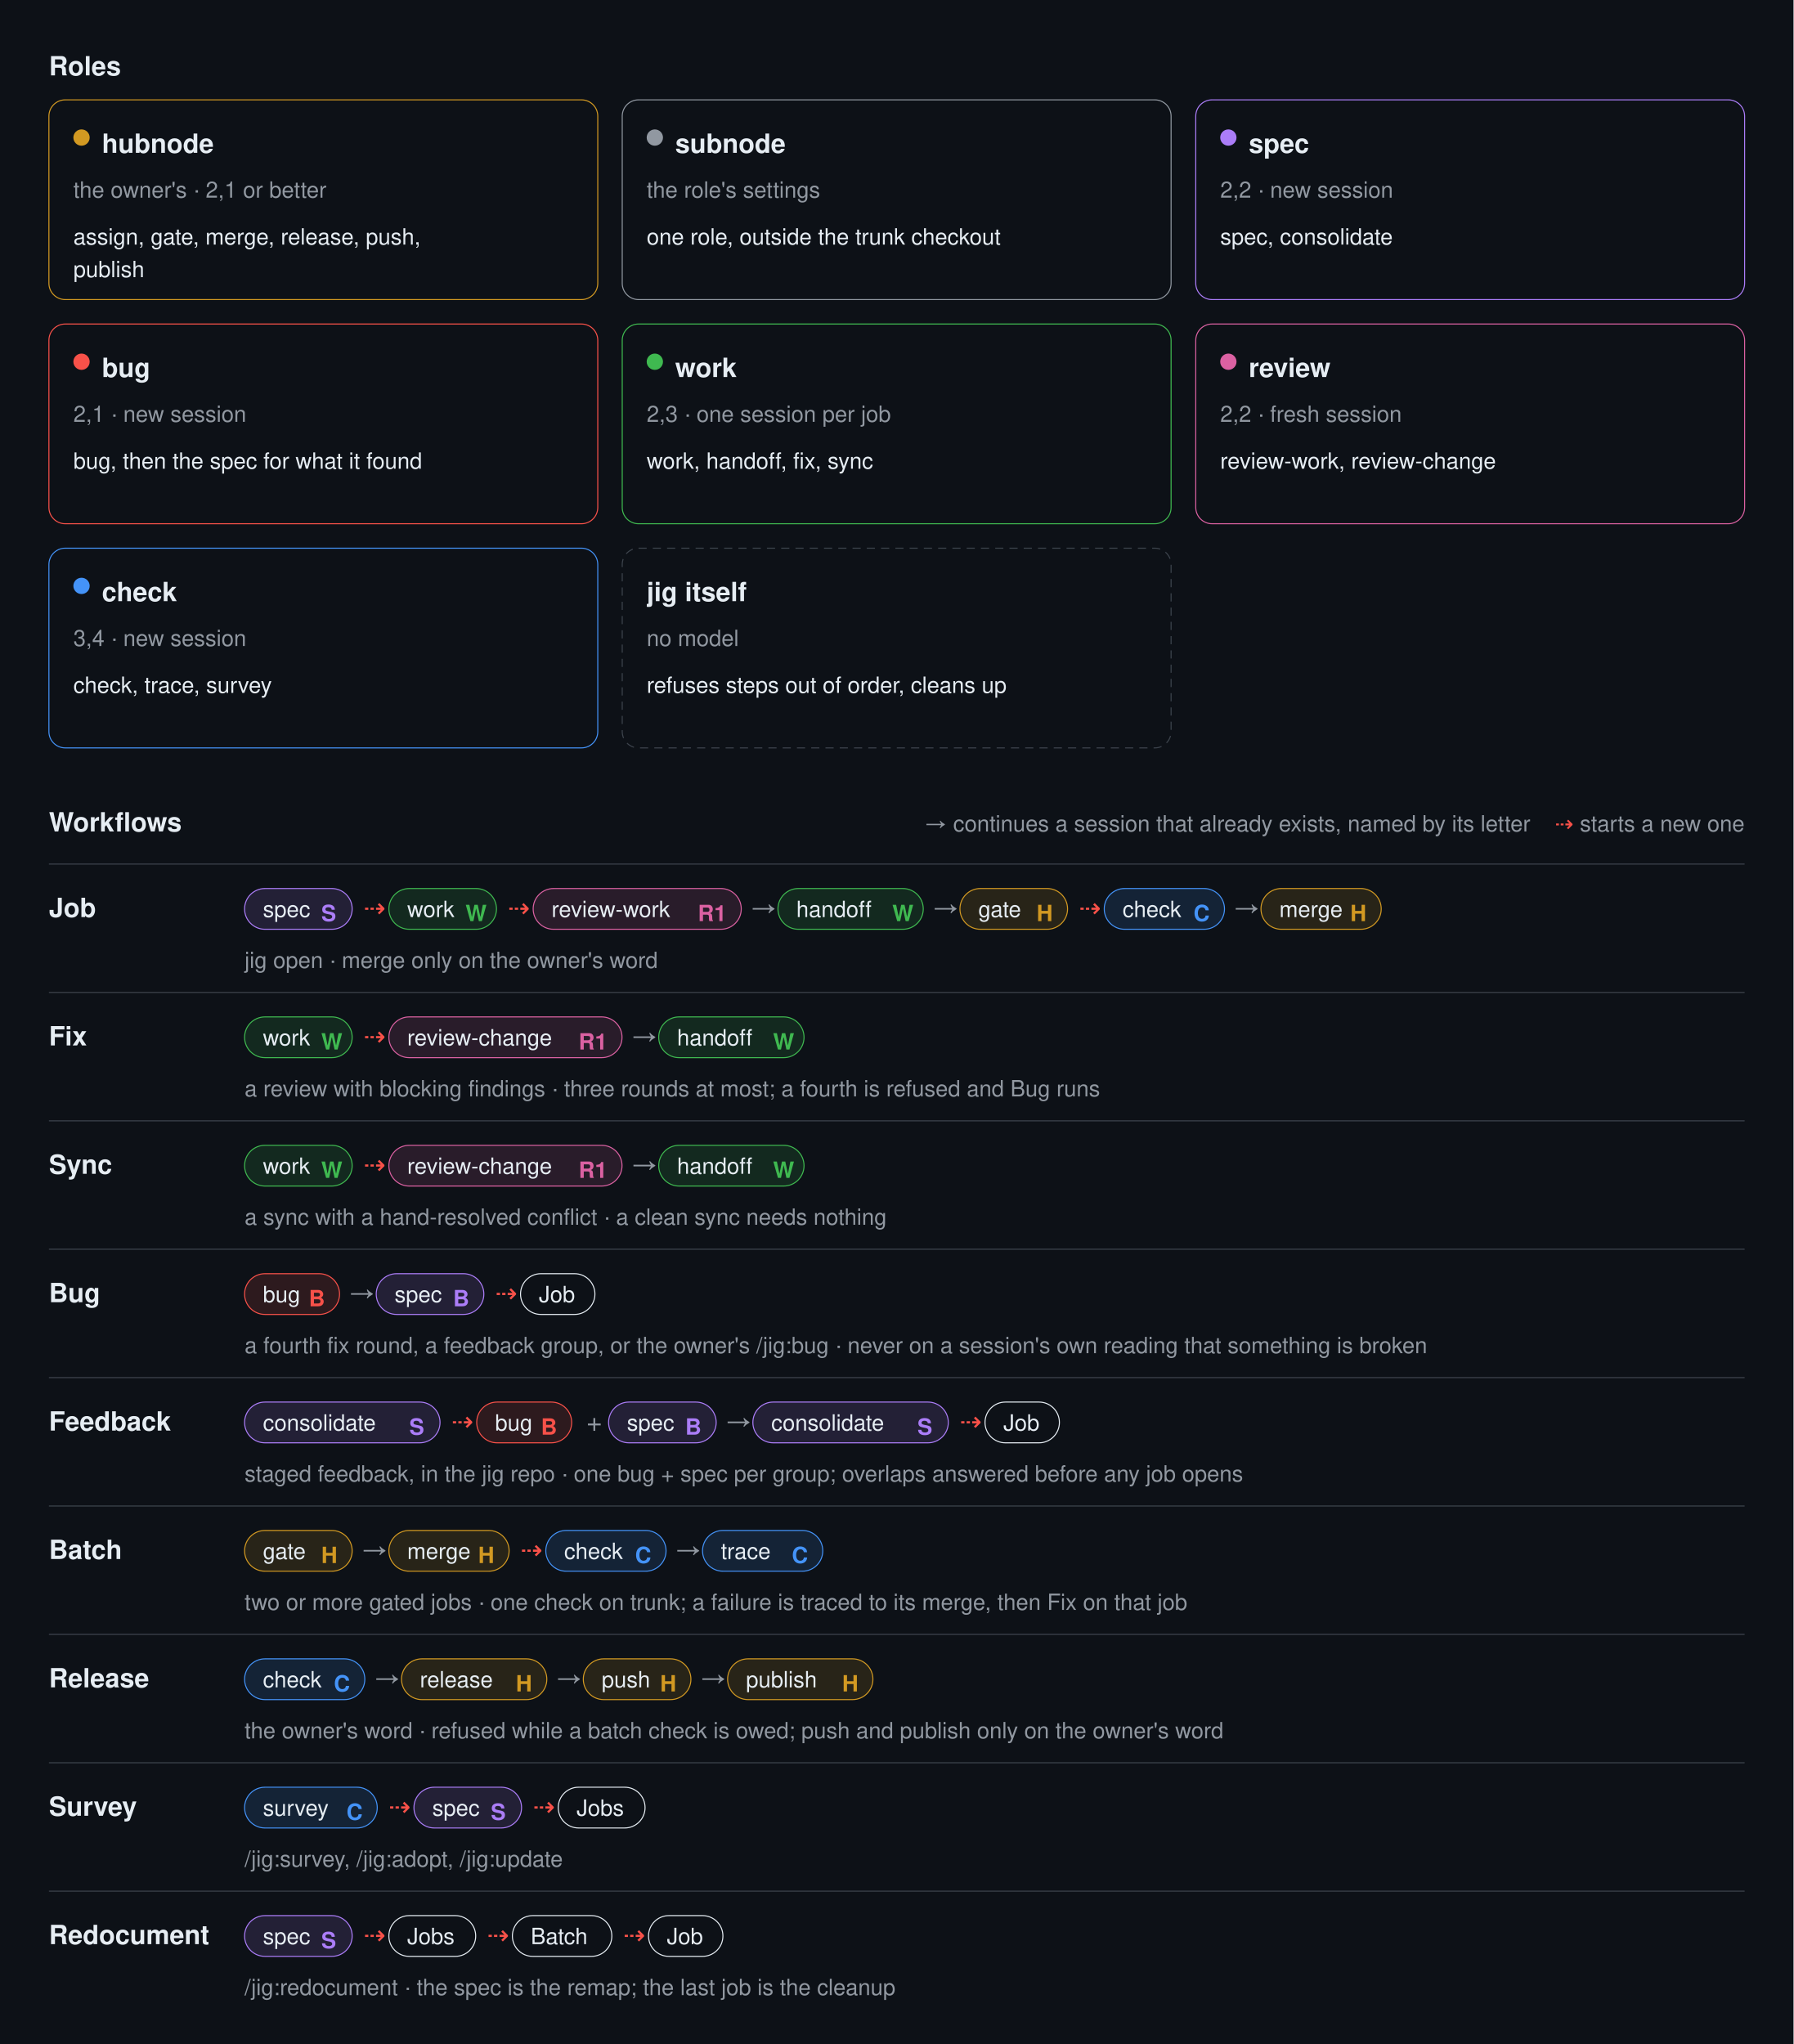
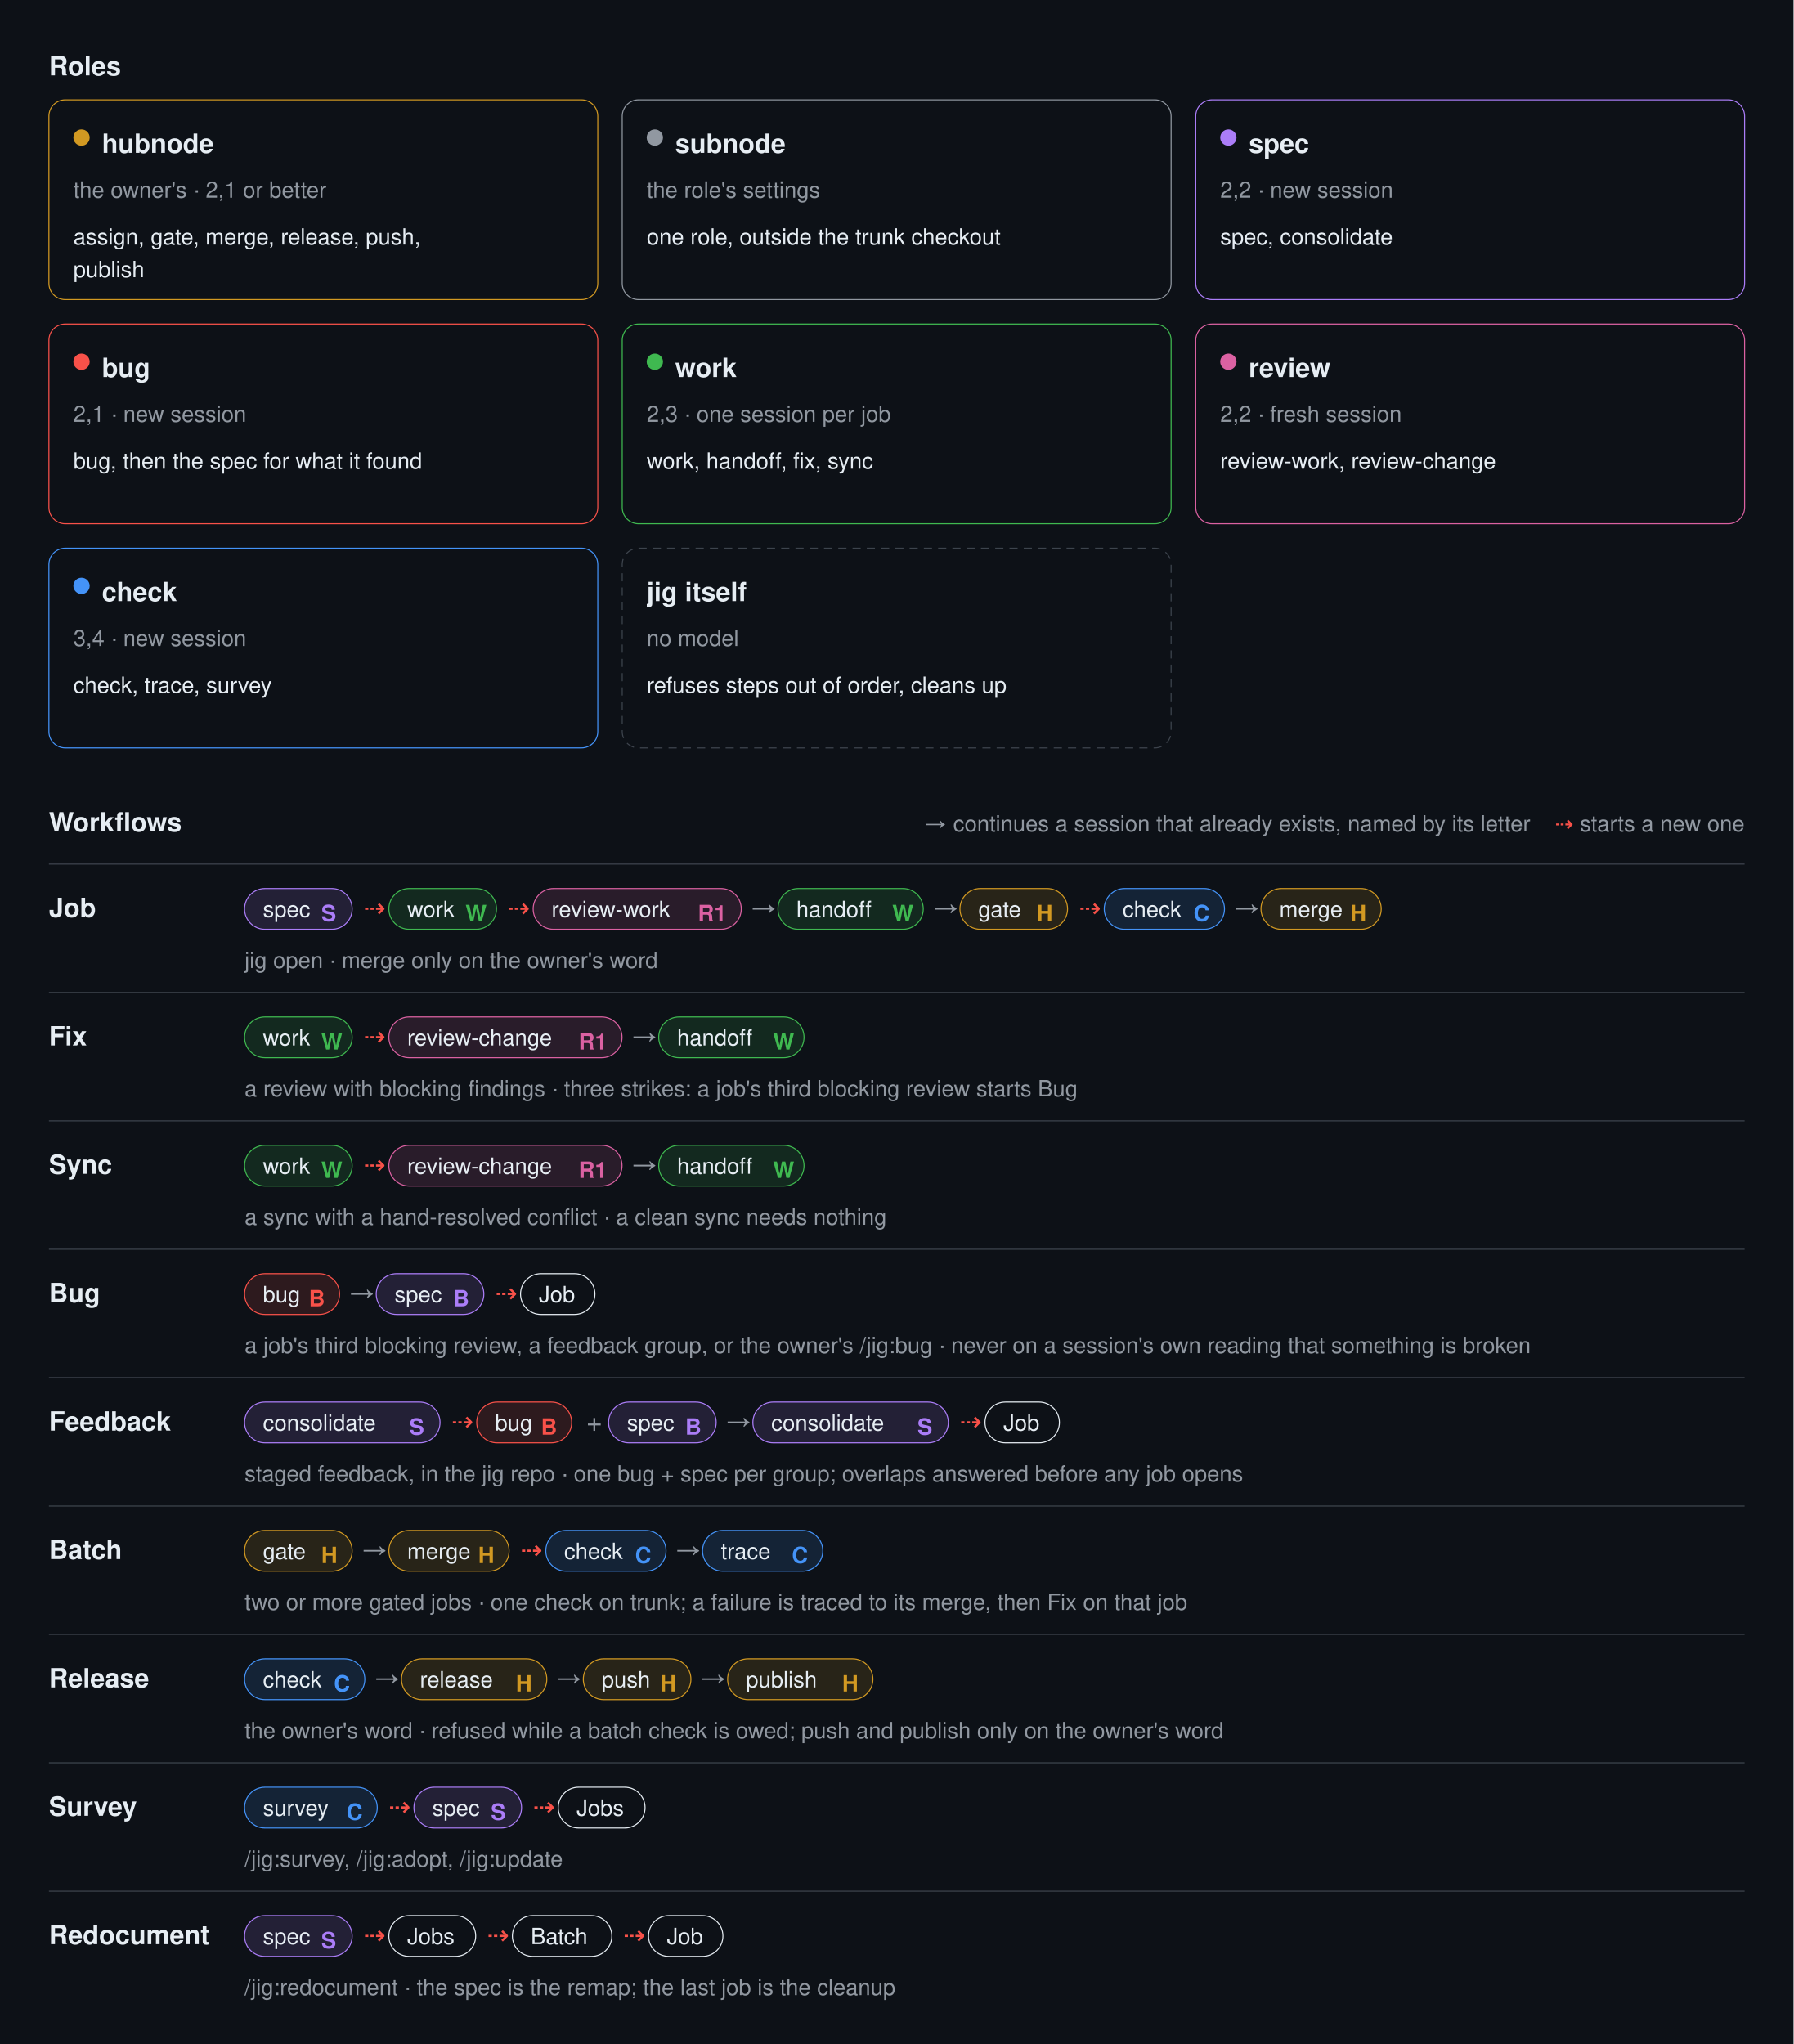
<svg xmlns="http://www.w3.org/2000/svg" width="880" height="1003" viewBox="0 0 880 1003" font-family="-apple-system, BlinkMacSystemFont, 'Segoe UI', Helvetica, Arial, sans-serif" role="img">
  <rect width="880" height="1003" fill="#0d1117" />
  <text x="24.0" y="37.0" font-size="13" font-weight="600" fill="#e6edf3" text-anchor="start">Roles</text>
  <rect x="24.0" y="49.0" width="269.3" height="98.0" rx="8" fill="none" stroke="#d29922" stroke-width="0.5" />
  <circle cx="40.0" cy="67.5" r="4" fill="#d29922" />
  <text x="50.0" y="75.0" font-size="13" font-weight="600" fill="#e6edf3" text-anchor="start">hubnode</text>
  <text x="36.0" y="97.0" font-size="11" font-weight="400" fill="#9198a1" text-anchor="start">the owner's · 2,1 or better</text>
  <text x="36.0" y="120.0" font-size="11" font-weight="400" fill="#e6edf3" text-anchor="start">assign, gate, merge, release, push,</text>
  <text x="36.0" y="136.0" font-size="11" font-weight="400" fill="#e6edf3" text-anchor="start">publish</text>
  <rect x="305.3" y="49.0" width="269.3" height="98.0" rx="8" fill="none" stroke="#9198a1" stroke-width="0.5" />
  <circle cx="321.3" cy="67.5" r="4" fill="#9198a1" />
  <text x="331.3" y="75.0" font-size="13" font-weight="600" fill="#e6edf3" text-anchor="start">subnode</text>
  <text x="317.3" y="97.0" font-size="11" font-weight="400" fill="#9198a1" text-anchor="start">the role's settings</text>
  <text x="317.3" y="120.0" font-size="11" font-weight="400" fill="#e6edf3" text-anchor="start">one role, outside the trunk checkout</text>
  <rect x="586.7" y="49.0" width="269.3" height="98.0" rx="8" fill="none" stroke="#ab7df8" stroke-width="0.5" />
  <circle cx="602.7" cy="67.5" r="4" fill="#ab7df8" />
  <text x="612.7" y="75.0" font-size="13" font-weight="600" fill="#e6edf3" text-anchor="start">spec</text>
  <text x="598.7" y="97.0" font-size="11" font-weight="400" fill="#9198a1" text-anchor="start">2,2 · new session</text>
  <text x="598.7" y="120.0" font-size="11" font-weight="400" fill="#e6edf3" text-anchor="start">spec, consolidate</text>
  <rect x="24.0" y="159.0" width="269.3" height="98.0" rx="8" fill="none" stroke="#f85149" stroke-width="0.5" />
  <circle cx="40.0" cy="177.5" r="4" fill="#f85149" />
  <text x="50.0" y="185.0" font-size="13" font-weight="600" fill="#e6edf3" text-anchor="start">bug</text>
  <text x="36.0" y="207.0" font-size="11" font-weight="400" fill="#9198a1" text-anchor="start">2,1 · new session</text>
  <text x="36.0" y="230.0" font-size="11" font-weight="400" fill="#e6edf3" text-anchor="start">bug, then the spec for what it found</text>
  <rect x="305.3" y="159.0" width="269.3" height="98.0" rx="8" fill="none" stroke="#3fb950" stroke-width="0.5" />
  <circle cx="321.3" cy="177.5" r="4" fill="#3fb950" />
  <text x="331.3" y="185.0" font-size="13" font-weight="600" fill="#e6edf3" text-anchor="start">work</text>
  <text x="317.3" y="207.0" font-size="11" font-weight="400" fill="#9198a1" text-anchor="start">2,3 · one session per job</text>
  <text x="317.3" y="230.0" font-size="11" font-weight="400" fill="#e6edf3" text-anchor="start">work, handoff, fix, sync</text>
  <rect x="586.7" y="159.0" width="269.3" height="98.0" rx="8" fill="none" stroke="#db61a2" stroke-width="0.5" />
  <circle cx="602.7" cy="177.5" r="4" fill="#db61a2" />
  <text x="612.7" y="185.0" font-size="13" font-weight="600" fill="#e6edf3" text-anchor="start">review</text>
  <text x="598.7" y="207.0" font-size="11" font-weight="400" fill="#9198a1" text-anchor="start">2,2 · fresh session</text>
  <text x="598.7" y="230.0" font-size="11" font-weight="400" fill="#e6edf3" text-anchor="start">review-work, review-change</text>
  <rect x="24.0" y="269.0" width="269.3" height="98.0" rx="8" fill="none" stroke="#4493f8" stroke-width="0.5" />
  <circle cx="40.0" cy="287.5" r="4" fill="#4493f8" />
  <text x="50.0" y="295.0" font-size="13" font-weight="600" fill="#e6edf3" text-anchor="start">check</text>
  <text x="36.0" y="317.0" font-size="11" font-weight="400" fill="#9198a1" text-anchor="start">3,4 · new session</text>
  <text x="36.0" y="340.0" font-size="11" font-weight="400" fill="#e6edf3" text-anchor="start">check, trace, survey</text>
  <rect x="305.3" y="269.0" width="269.3" height="98.0" rx="8" fill="none" stroke="#3d444d" stroke-width="0.5" stroke-dasharray="4 3" />
  <text x="317.3" y="295.0" font-size="13" font-weight="600" fill="#e6edf3" text-anchor="start">jig itself</text>
  <text x="317.3" y="317.0" font-size="11" font-weight="400" fill="#9198a1" text-anchor="start">no model</text>
  <text x="317.3" y="340.0" font-size="11" font-weight="400" fill="#e6edf3" text-anchor="start">refuses steps out of order, cleans up</text>
  <text x="24.0" y="408.0" font-size="13" font-weight="600" fill="#e6edf3" text-anchor="start">Workflows</text>
  <text x="856" y="408.0" font-size="11" fill="#9198a1" text-anchor="end">→ continues a session that already exists, named by its letter<tspan fill="#f85149" dx="12">⇢</tspan> starts a new one</text>
  <line x1="24" y1="424.0" x2="856" y2="424.0" stroke="#3d444d" stroke-width="0.5" />
  <text x="24.0" y="450.0" font-size="13" font-weight="600" fill="#e6edf3" text-anchor="start">Job</text>
  <rect x="120.0" y="436.0" width="52.8" height="20" rx="10" fill="#ab7df8" fill-opacity="0.14" stroke="#ab7df8" stroke-width="0.5" />
  <text x="129.0" y="450.0" font-size="11" font-weight="400" fill="#e6edf3" text-anchor="start">spec</text>
  <text x="157.6" y="452.0" font-size="11" font-weight="600" fill="#ab7df8" text-anchor="start">S</text>
  <text x="183.8" y="450.0" font-size="13" font-weight="400" fill="#f85149" text-anchor="middle">⇢</text>
  <rect x="190.8" y="436.0" width="52.8" height="20" rx="10" fill="#3fb950" fill-opacity="0.14" stroke="#3fb950" stroke-width="0.5" />
  <text x="199.8" y="450.0" font-size="11" font-weight="400" fill="#e6edf3" text-anchor="start">work</text>
  <text x="228.4" y="452.0" font-size="11" font-weight="600" fill="#3fb950" text-anchor="start">W</text>
  <text x="254.6" y="450.0" font-size="13" font-weight="400" fill="#f85149" text-anchor="middle">⇢</text>
  <rect x="261.6" y="436.0" width="102.1" height="20" rx="10" fill="#db61a2" fill-opacity="0.14" stroke="#db61a2" stroke-width="0.5" />
  <text x="270.6" y="450.0" font-size="11" font-weight="400" fill="#e6edf3" text-anchor="start">review-work</text>
  <text x="342.4" y="452.0" font-size="11" font-weight="600" fill="#db61a2" text-anchor="start">R1</text>
  <text x="374.7" y="450.0" font-size="13" font-weight="400" fill="#9198a1" text-anchor="middle">→</text>
  <rect x="381.7" y="436.0" width="71.3" height="20" rx="10" fill="#3fb950" fill-opacity="0.14" stroke="#3fb950" stroke-width="0.5" />
  <text x="390.7" y="450.0" font-size="11" font-weight="400" fill="#e6edf3" text-anchor="start">handoff</text>
  <text x="437.8" y="452.0" font-size="11" font-weight="600" fill="#3fb950" text-anchor="start">W</text>
  <text x="464.0" y="450.0" font-size="13" font-weight="400" fill="#9198a1" text-anchor="middle">→</text>
  <rect x="471.0" y="436.0" width="52.8" height="20" rx="10" fill="#d29922" fill-opacity="0.14" stroke="#d29922" stroke-width="0.5" />
  <text x="480.0" y="450.0" font-size="11" font-weight="400" fill="#e6edf3" text-anchor="start">gate</text>
  <text x="508.6" y="452.0" font-size="11" font-weight="600" fill="#d29922" text-anchor="start">H</text>
  <text x="534.8" y="450.0" font-size="13" font-weight="400" fill="#f85149" text-anchor="middle">⇢</text>
  <rect x="541.8" y="436.0" width="59.0" height="20" rx="10" fill="#4493f8" fill-opacity="0.14" stroke="#4493f8" stroke-width="0.5" />
  <text x="550.8" y="450.0" font-size="11" font-weight="400" fill="#e6edf3" text-anchor="start">check</text>
  <text x="585.6" y="452.0" font-size="11" font-weight="600" fill="#4493f8" text-anchor="start">C</text>
  <text x="611.7" y="450.0" font-size="13" font-weight="400" fill="#9198a1" text-anchor="middle">→</text>
  <rect x="618.7" y="436.0" width="59.0" height="20" rx="10" fill="#d29922" fill-opacity="0.14" stroke="#d29922" stroke-width="0.5" />
  <text x="627.7" y="450.0" font-size="11" font-weight="400" fill="#e6edf3" text-anchor="start">merge</text>
  <text x="662.5" y="452.0" font-size="11" font-weight="600" fill="#d29922" text-anchor="start">H</text>
  <text x="120.0" y="475.0" font-size="11" font-weight="400" fill="#9198a1" text-anchor="start">jig open · merge only on the owner's word</text>
  <line x1="24" y1="487.0" x2="856" y2="487.0" stroke="#3d444d" stroke-width="0.5" />
  <text x="24.0" y="513.0" font-size="13" font-weight="600" fill="#e6edf3" text-anchor="start">Fix</text>
  <rect x="120.0" y="499.0" width="52.8" height="20" rx="10" fill="#3fb950" fill-opacity="0.14" stroke="#3fb950" stroke-width="0.5" />
  <text x="129.0" y="513.0" font-size="11" font-weight="400" fill="#e6edf3" text-anchor="start">work</text>
  <text x="157.6" y="515.0" font-size="11" font-weight="600" fill="#3fb950" text-anchor="start">W</text>
  <text x="183.8" y="513.0" font-size="13" font-weight="400" fill="#f85149" text-anchor="middle">⇢</text>
  <rect x="190.8" y="499.0" width="114.4" height="20" rx="10" fill="#db61a2" fill-opacity="0.14" stroke="#db61a2" stroke-width="0.5" />
  <text x="199.8" y="513.0" font-size="11" font-weight="400" fill="#e6edf3" text-anchor="start">review-change</text>
  <text x="283.9" y="515.0" font-size="11" font-weight="600" fill="#db61a2" text-anchor="start">R1</text>
  <text x="316.2" y="513.0" font-size="13" font-weight="400" fill="#9198a1" text-anchor="middle">→</text>
  <rect x="323.2" y="499.0" width="71.3" height="20" rx="10" fill="#3fb950" fill-opacity="0.14" stroke="#3fb950" stroke-width="0.5" />
  <text x="332.2" y="513.0" font-size="11" font-weight="400" fill="#e6edf3" text-anchor="start">handoff</text>
  <text x="379.3" y="515.0" font-size="11" font-weight="600" fill="#3fb950" text-anchor="start">W</text>
-   <text x="120.0" y="538.0" font-size="11" font-weight="400" fill="#9198a1" text-anchor="start">a review with blocking findings · three rounds at most; a fourth is refused and Bug runs</text>
+   <text x="120.0" y="538.0" font-size="11" font-weight="400" fill="#9198a1" text-anchor="start">a review with blocking findings · three strikes: a job's third blocking review starts Bug</text>
  <line x1="24" y1="550.0" x2="856" y2="550.0" stroke="#3d444d" stroke-width="0.5" />
  <text x="24.0" y="576.0" font-size="13" font-weight="600" fill="#e6edf3" text-anchor="start">Sync</text>
  <rect x="120.0" y="562.0" width="52.8" height="20" rx="10" fill="#3fb950" fill-opacity="0.14" stroke="#3fb950" stroke-width="0.5" />
  <text x="129.0" y="576.0" font-size="11" font-weight="400" fill="#e6edf3" text-anchor="start">work</text>
  <text x="157.6" y="578.0" font-size="11" font-weight="600" fill="#3fb950" text-anchor="start">W</text>
  <text x="183.8" y="576.0" font-size="13" font-weight="400" fill="#f85149" text-anchor="middle">⇢</text>
  <rect x="190.8" y="562.0" width="114.4" height="20" rx="10" fill="#db61a2" fill-opacity="0.14" stroke="#db61a2" stroke-width="0.5" />
  <text x="199.8" y="576.0" font-size="11" font-weight="400" fill="#e6edf3" text-anchor="start">review-change</text>
  <text x="283.9" y="578.0" font-size="11" font-weight="600" fill="#db61a2" text-anchor="start">R1</text>
  <text x="316.2" y="576.0" font-size="13" font-weight="400" fill="#9198a1" text-anchor="middle">→</text>
  <rect x="323.2" y="562.0" width="71.3" height="20" rx="10" fill="#3fb950" fill-opacity="0.14" stroke="#3fb950" stroke-width="0.5" />
  <text x="332.2" y="576.0" font-size="11" font-weight="400" fill="#e6edf3" text-anchor="start">handoff</text>
  <text x="379.3" y="578.0" font-size="11" font-weight="600" fill="#3fb950" text-anchor="start">W</text>
  <text x="120.0" y="601.0" font-size="11" font-weight="400" fill="#9198a1" text-anchor="start">a sync with a hand-resolved conflict · a clean sync needs nothing</text>
  <line x1="24" y1="613.0" x2="856" y2="613.0" stroke="#3d444d" stroke-width="0.5" />
  <text x="24.0" y="639.0" font-size="13" font-weight="600" fill="#e6edf3" text-anchor="start">Bug</text>
  <rect x="120.0" y="625.0" width="46.6" height="20" rx="10" fill="#f85149" fill-opacity="0.14" stroke="#f85149" stroke-width="0.5" />
  <text x="129.0" y="639.0" font-size="11" font-weight="400" fill="#e6edf3" text-anchor="start">bug</text>
  <text x="151.5" y="641.0" font-size="11" font-weight="600" fill="#f85149" text-anchor="start">B</text>
  <text x="177.6" y="639.0" font-size="13" font-weight="400" fill="#9198a1" text-anchor="middle">→</text>
  <rect x="184.6" y="625.0" width="52.8" height="20" rx="10" fill="#ab7df8" fill-opacity="0.14" stroke="#ab7df8" stroke-width="0.5" />
  <text x="193.6" y="639.0" font-size="11" font-weight="400" fill="#e6edf3" text-anchor="start">spec</text>
  <text x="222.3" y="641.0" font-size="11" font-weight="600" fill="#ab7df8" text-anchor="start">B</text>
  <text x="248.4" y="639.0" font-size="13" font-weight="400" fill="#f85149" text-anchor="middle">⇢</text>
  <rect x="255.4" y="625.0" width="36.5" height="20" rx="10" fill="none" stroke="#e6edf3" stroke-width="0.5" />
  <text x="264.4" y="639.0" font-size="11" font-weight="400" fill="#e6edf3" text-anchor="start">Job</text>
-   <text x="120.0" y="664.0" font-size="11" font-weight="400" fill="#9198a1" text-anchor="start">a fourth fix round, a feedback group, or the owner's /jig:bug · never on a session's own reading that something is broken</text>
+   <text x="120.0" y="664.0" font-size="11" font-weight="400" fill="#9198a1" text-anchor="start">a job's third blocking review, a feedback group, or the owner's /jig:bug · never on a session's own reading that something is broken</text>
  <line x1="24" y1="676.0" x2="856" y2="676.0" stroke="#3d444d" stroke-width="0.5" />
  <text x="24.0" y="702.0" font-size="13" font-weight="600" fill="#e6edf3" text-anchor="start">Feedback</text>
  <rect x="120.0" y="688.0" width="95.9" height="20" rx="10" fill="#ab7df8" fill-opacity="0.14" stroke="#ab7df8" stroke-width="0.5" />
  <text x="129.0" y="702.0" font-size="11" font-weight="400" fill="#e6edf3" text-anchor="start">consolidate</text>
  <text x="200.8" y="704.0" font-size="11" font-weight="600" fill="#ab7df8" text-anchor="start">S</text>
  <text x="226.9" y="702.0" font-size="13" font-weight="400" fill="#f85149" text-anchor="middle">⇢</text>
  <rect x="233.9" y="688.0" width="46.6" height="20" rx="10" fill="#f85149" fill-opacity="0.14" stroke="#f85149" stroke-width="0.5" />
  <text x="242.9" y="702.0" font-size="11" font-weight="400" fill="#e6edf3" text-anchor="start">bug</text>
  <text x="265.4" y="704.0" font-size="11" font-weight="600" fill="#f85149" text-anchor="start">B</text>
  <text x="291.6" y="702.0" font-size="13" font-weight="400" fill="#9198a1" text-anchor="middle">+</text>
  <rect x="298.6" y="688.0" width="52.8" height="20" rx="10" fill="#ab7df8" fill-opacity="0.14" stroke="#ab7df8" stroke-width="0.5" />
  <text x="307.6" y="702.0" font-size="11" font-weight="400" fill="#e6edf3" text-anchor="start">spec</text>
  <text x="336.2" y="704.0" font-size="11" font-weight="600" fill="#ab7df8" text-anchor="start">B</text>
  <text x="362.4" y="702.0" font-size="13" font-weight="400" fill="#9198a1" text-anchor="middle">→</text>
  <rect x="369.4" y="688.0" width="95.9" height="20" rx="10" fill="#ab7df8" fill-opacity="0.14" stroke="#ab7df8" stroke-width="0.5" />
  <text x="378.4" y="702.0" font-size="11" font-weight="400" fill="#e6edf3" text-anchor="start">consolidate</text>
  <text x="450.1" y="704.0" font-size="11" font-weight="600" fill="#ab7df8" text-anchor="start">S</text>
  <text x="476.3" y="702.0" font-size="13" font-weight="400" fill="#f85149" text-anchor="middle">⇢</text>
  <rect x="483.3" y="688.0" width="36.5" height="20" rx="10" fill="none" stroke="#e6edf3" stroke-width="0.5" />
  <text x="492.3" y="702.0" font-size="11" font-weight="400" fill="#e6edf3" text-anchor="start">Job</text>
  <text x="120.0" y="727.0" font-size="11" font-weight="400" fill="#9198a1" text-anchor="start">staged feedback, in the jig repo · one bug + spec per group; overlaps answered before any job opens</text>
  <line x1="24" y1="739.0" x2="856" y2="739.0" stroke="#3d444d" stroke-width="0.5" />
  <text x="24.0" y="765.0" font-size="13" font-weight="600" fill="#e6edf3" text-anchor="start">Batch</text>
  <rect x="120.0" y="751.0" width="52.8" height="20" rx="10" fill="#d29922" fill-opacity="0.14" stroke="#d29922" stroke-width="0.5" />
  <text x="129.0" y="765.0" font-size="11" font-weight="400" fill="#e6edf3" text-anchor="start">gate</text>
  <text x="157.6" y="767.0" font-size="11" font-weight="600" fill="#d29922" text-anchor="start">H</text>
  <text x="183.8" y="765.0" font-size="13" font-weight="400" fill="#9198a1" text-anchor="middle">→</text>
  <rect x="190.8" y="751.0" width="59.0" height="20" rx="10" fill="#d29922" fill-opacity="0.14" stroke="#d29922" stroke-width="0.5" />
  <text x="199.8" y="765.0" font-size="11" font-weight="400" fill="#e6edf3" text-anchor="start">merge</text>
  <text x="234.6" y="767.0" font-size="11" font-weight="600" fill="#d29922" text-anchor="start">H</text>
  <text x="260.8" y="765.0" font-size="13" font-weight="400" fill="#f85149" text-anchor="middle">⇢</text>
  <rect x="267.8" y="751.0" width="59.0" height="20" rx="10" fill="#4493f8" fill-opacity="0.14" stroke="#4493f8" stroke-width="0.5" />
  <text x="276.8" y="765.0" font-size="11" font-weight="400" fill="#e6edf3" text-anchor="start">check</text>
  <text x="311.6" y="767.0" font-size="11" font-weight="600" fill="#4493f8" text-anchor="start">C</text>
  <text x="337.7" y="765.0" font-size="13" font-weight="400" fill="#9198a1" text-anchor="middle">→</text>
  <rect x="344.7" y="751.0" width="59.0" height="20" rx="10" fill="#4493f8" fill-opacity="0.14" stroke="#4493f8" stroke-width="0.5" />
  <text x="353.7" y="765.0" font-size="11" font-weight="400" fill="#e6edf3" text-anchor="start">trace</text>
  <text x="388.5" y="767.0" font-size="11" font-weight="600" fill="#4493f8" text-anchor="start">C</text>
  <text x="120.0" y="790.0" font-size="11" font-weight="400" fill="#9198a1" text-anchor="start">two or more gated jobs · one check on trunk; a failure is traced to its merge, then Fix on that job</text>
  <line x1="24" y1="802.0" x2="856" y2="802.0" stroke="#3d444d" stroke-width="0.5" />
  <text x="24.0" y="828.0" font-size="13" font-weight="600" fill="#e6edf3" text-anchor="start">Release</text>
  <rect x="120.0" y="814.0" width="59.0" height="20" rx="10" fill="#4493f8" fill-opacity="0.14" stroke="#4493f8" stroke-width="0.5" />
  <text x="129.0" y="828.0" font-size="11" font-weight="400" fill="#e6edf3" text-anchor="start">check</text>
  <text x="163.8" y="830.0" font-size="11" font-weight="600" fill="#4493f8" text-anchor="start">C</text>
  <text x="190.0" y="828.0" font-size="13" font-weight="400" fill="#9198a1" text-anchor="middle">→</text>
  <rect x="197.0" y="814.0" width="71.3" height="20" rx="10" fill="#d29922" fill-opacity="0.14" stroke="#d29922" stroke-width="0.5" />
  <text x="206.0" y="828.0" font-size="11" font-weight="400" fill="#e6edf3" text-anchor="start">release</text>
  <text x="253.1" y="830.0" font-size="11" font-weight="600" fill="#d29922" text-anchor="start">H</text>
  <text x="279.2" y="828.0" font-size="13" font-weight="400" fill="#9198a1" text-anchor="middle">→</text>
  <rect x="286.2" y="814.0" width="52.8" height="20" rx="10" fill="#d29922" fill-opacity="0.14" stroke="#d29922" stroke-width="0.5" />
  <text x="295.2" y="828.0" font-size="11" font-weight="400" fill="#e6edf3" text-anchor="start">push</text>
  <text x="323.9" y="830.0" font-size="11" font-weight="600" fill="#d29922" text-anchor="start">H</text>
  <text x="350.0" y="828.0" font-size="13" font-weight="400" fill="#9198a1" text-anchor="middle">→</text>
  <rect x="357.0" y="814.0" width="71.3" height="20" rx="10" fill="#d29922" fill-opacity="0.14" stroke="#d29922" stroke-width="0.5" />
  <text x="366.0" y="828.0" font-size="11" font-weight="400" fill="#e6edf3" text-anchor="start">publish</text>
  <text x="413.2" y="830.0" font-size="11" font-weight="600" fill="#d29922" text-anchor="start">H</text>
  <text x="120.0" y="853.0" font-size="11" font-weight="400" fill="#9198a1" text-anchor="start">the owner's word · refused while a batch check is owed; push and publish only on the owner's word</text>
  <line x1="24" y1="865.0" x2="856" y2="865.0" stroke="#3d444d" stroke-width="0.5" />
  <text x="24.0" y="891.0" font-size="13" font-weight="600" fill="#e6edf3" text-anchor="start">Survey</text>
  <rect x="120.0" y="877.0" width="65.1" height="20" rx="10" fill="#4493f8" fill-opacity="0.14" stroke="#4493f8" stroke-width="0.5" />
  <text x="129.0" y="891.0" font-size="11" font-weight="400" fill="#e6edf3" text-anchor="start">survey</text>
  <text x="170.0" y="893.0" font-size="11" font-weight="600" fill="#4493f8" text-anchor="start">C</text>
  <text x="196.1" y="891.0" font-size="13" font-weight="400" fill="#f85149" text-anchor="middle">⇢</text>
  <rect x="203.1" y="877.0" width="52.8" height="20" rx="10" fill="#ab7df8" fill-opacity="0.14" stroke="#ab7df8" stroke-width="0.5" />
  <text x="212.1" y="891.0" font-size="11" font-weight="400" fill="#e6edf3" text-anchor="start">spec</text>
  <text x="240.8" y="893.0" font-size="11" font-weight="600" fill="#ab7df8" text-anchor="start">S</text>
  <text x="266.9" y="891.0" font-size="13" font-weight="400" fill="#f85149" text-anchor="middle">⇢</text>
  <rect x="273.9" y="877.0" width="42.6" height="20" rx="10" fill="none" stroke="#e6edf3" stroke-width="0.5" />
  <text x="282.9" y="891.0" font-size="11" font-weight="400" fill="#e6edf3" text-anchor="start">Jobs</text>
  <text x="120.0" y="916.0" font-size="11" font-weight="400" fill="#9198a1" text-anchor="start">/jig:survey, /jig:adopt, /jig:update</text>
  <line x1="24" y1="928.0" x2="856" y2="928.0" stroke="#3d444d" stroke-width="0.5" />
  <text x="24.0" y="954.0" font-size="13" font-weight="600" fill="#e6edf3" text-anchor="start">Redocument</text>
  <rect x="120.0" y="940.0" width="52.8" height="20" rx="10" fill="#ab7df8" fill-opacity="0.14" stroke="#ab7df8" stroke-width="0.5" />
  <text x="129.0" y="954.0" font-size="11" font-weight="400" fill="#e6edf3" text-anchor="start">spec</text>
  <text x="157.6" y="956.0" font-size="11" font-weight="600" fill="#ab7df8" text-anchor="start">S</text>
  <text x="183.8" y="954.0" font-size="13" font-weight="400" fill="#f85149" text-anchor="middle">⇢</text>
  <rect x="190.8" y="940.0" width="42.6" height="20" rx="10" fill="none" stroke="#e6edf3" stroke-width="0.5" />
  <text x="199.8" y="954.0" font-size="11" font-weight="400" fill="#e6edf3" text-anchor="start">Jobs</text>
  <text x="244.4" y="954.0" font-size="13" font-weight="400" fill="#f85149" text-anchor="middle">⇢</text>
  <rect x="251.4" y="940.0" width="48.8" height="20" rx="10" fill="none" stroke="#e6edf3" stroke-width="0.5" />
  <text x="260.4" y="954.0" font-size="11" font-weight="400" fill="#e6edf3" text-anchor="start">Batch</text>
  <text x="311.2" y="954.0" font-size="13" font-weight="400" fill="#f85149" text-anchor="middle">⇢</text>
  <rect x="318.2" y="940.0" width="36.5" height="20" rx="10" fill="none" stroke="#e6edf3" stroke-width="0.5" />
  <text x="327.2" y="954.0" font-size="11" font-weight="400" fill="#e6edf3" text-anchor="start">Job</text>
  <text x="120.0" y="979.0" font-size="11" font-weight="400" fill="#9198a1" text-anchor="start">/jig:redocument · the spec is the remap; the last job is the cleanup</text>
</svg>
